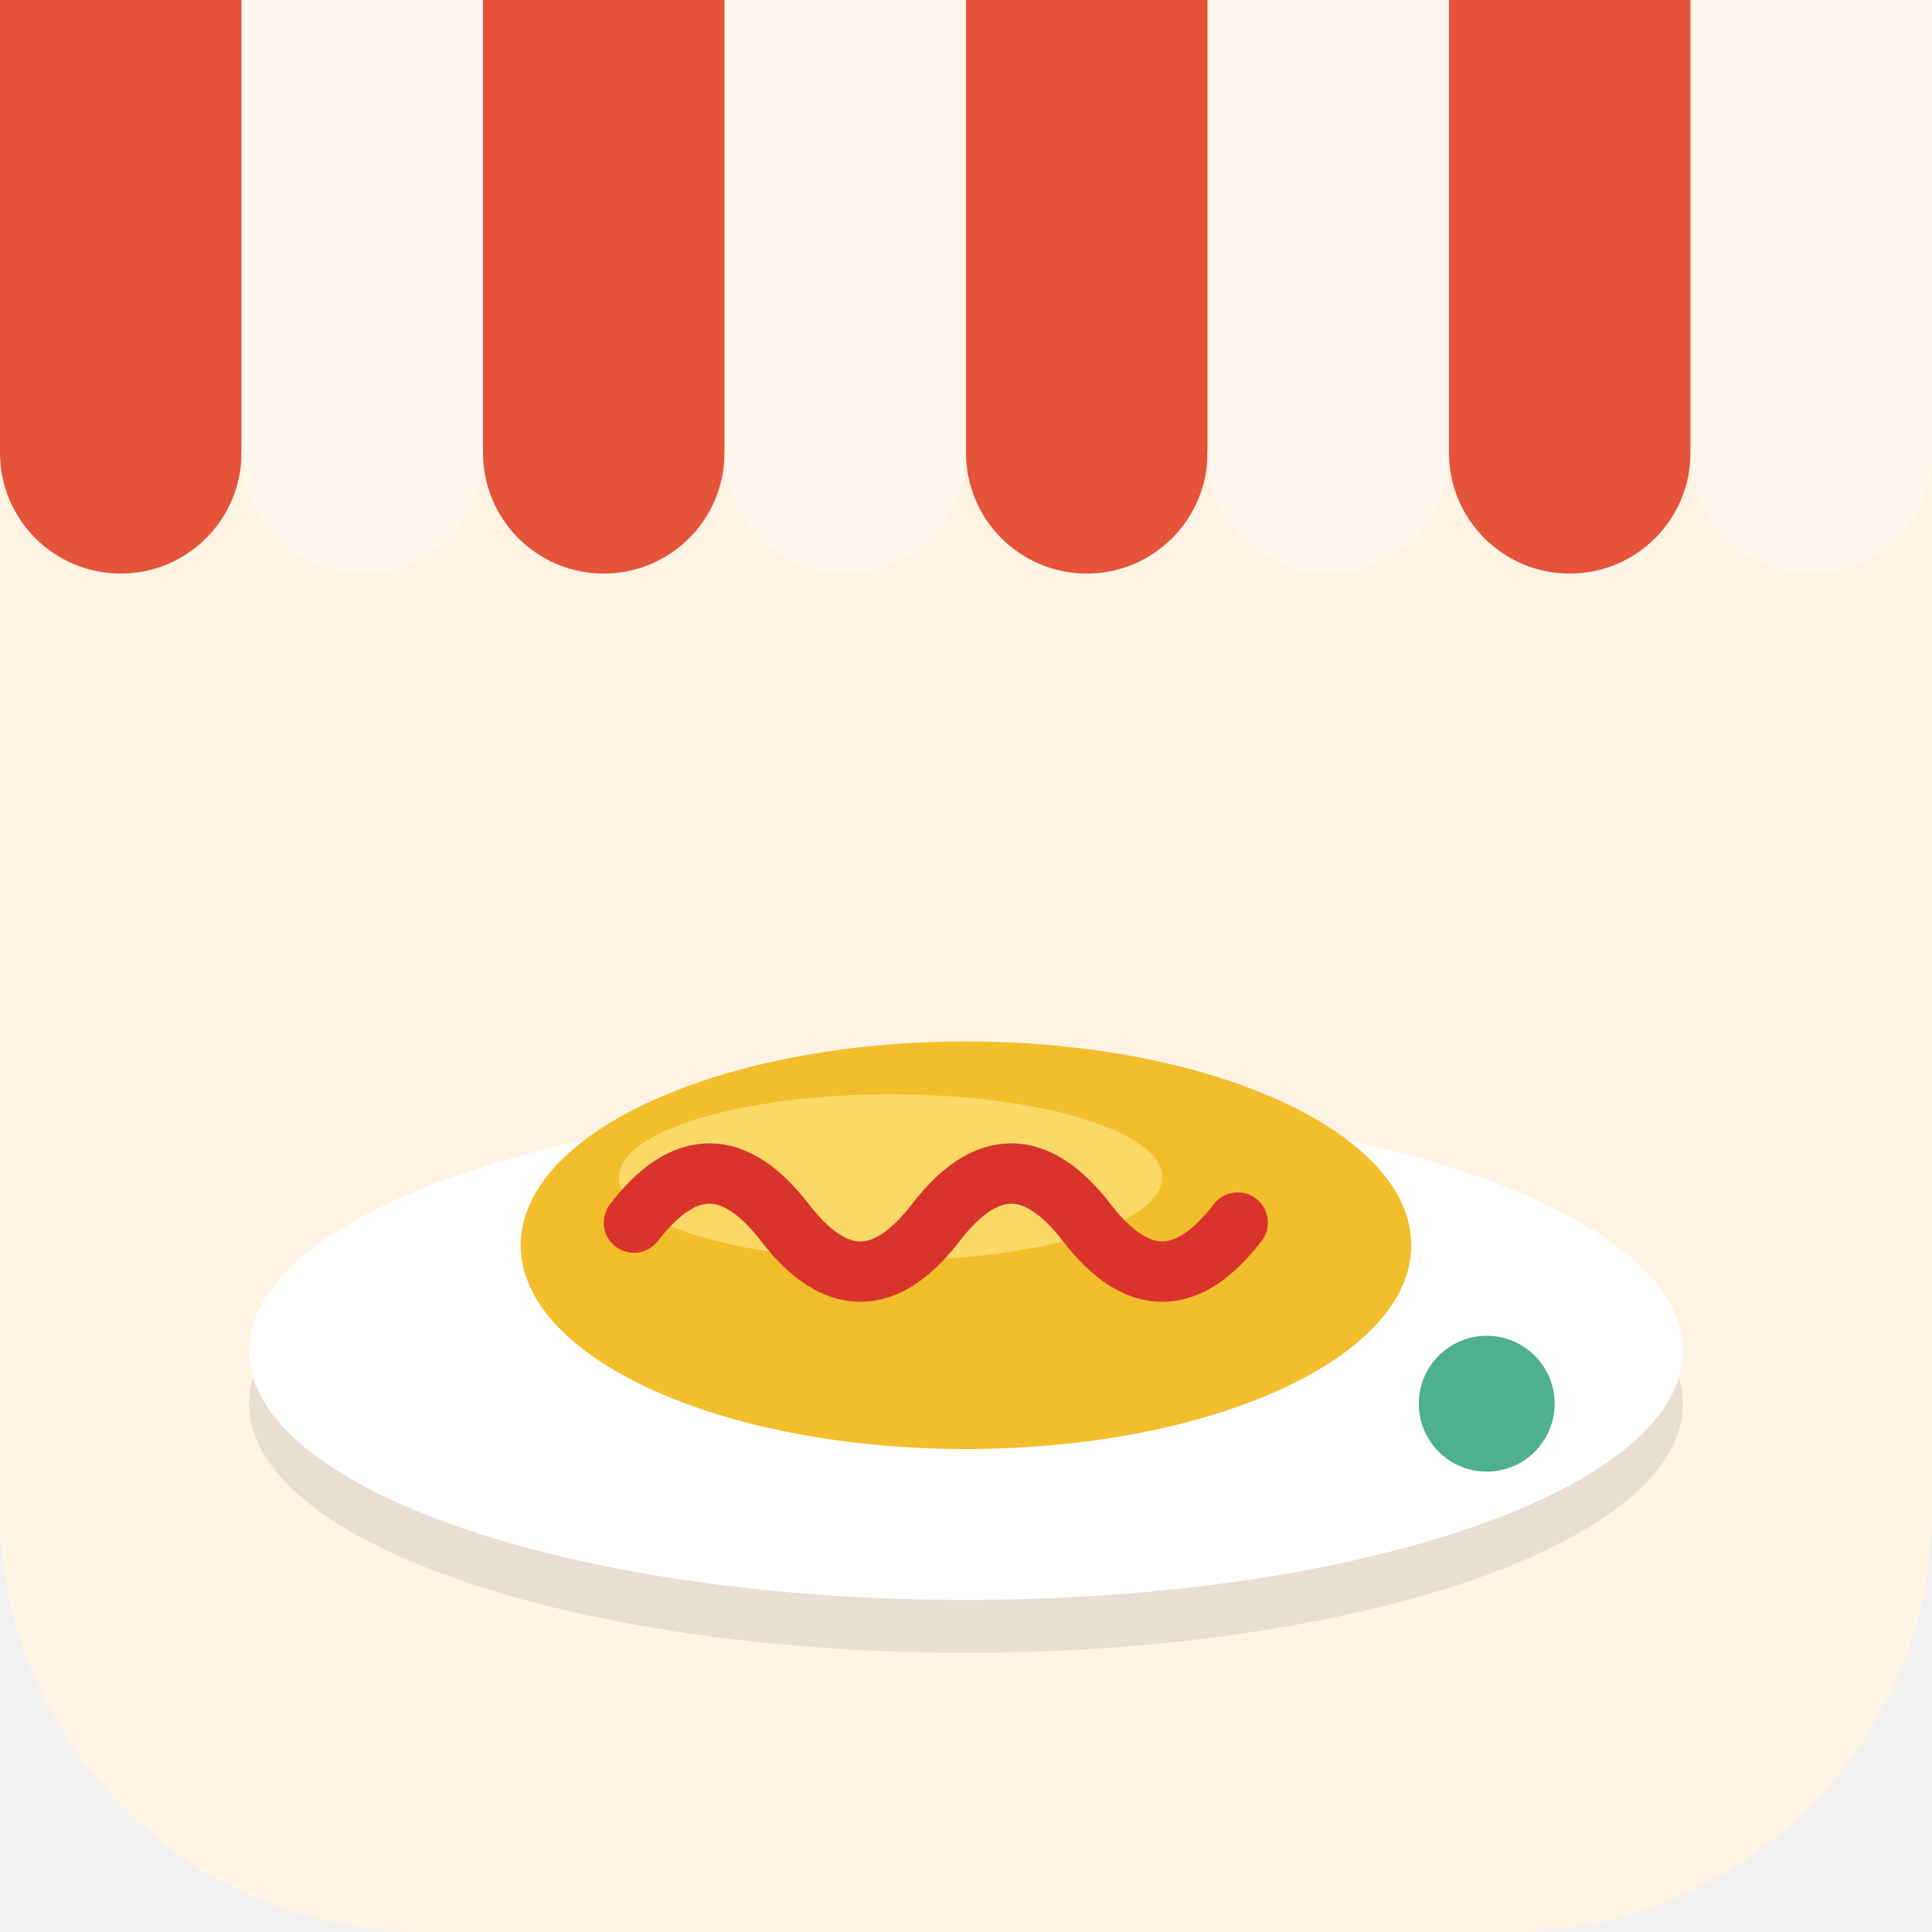
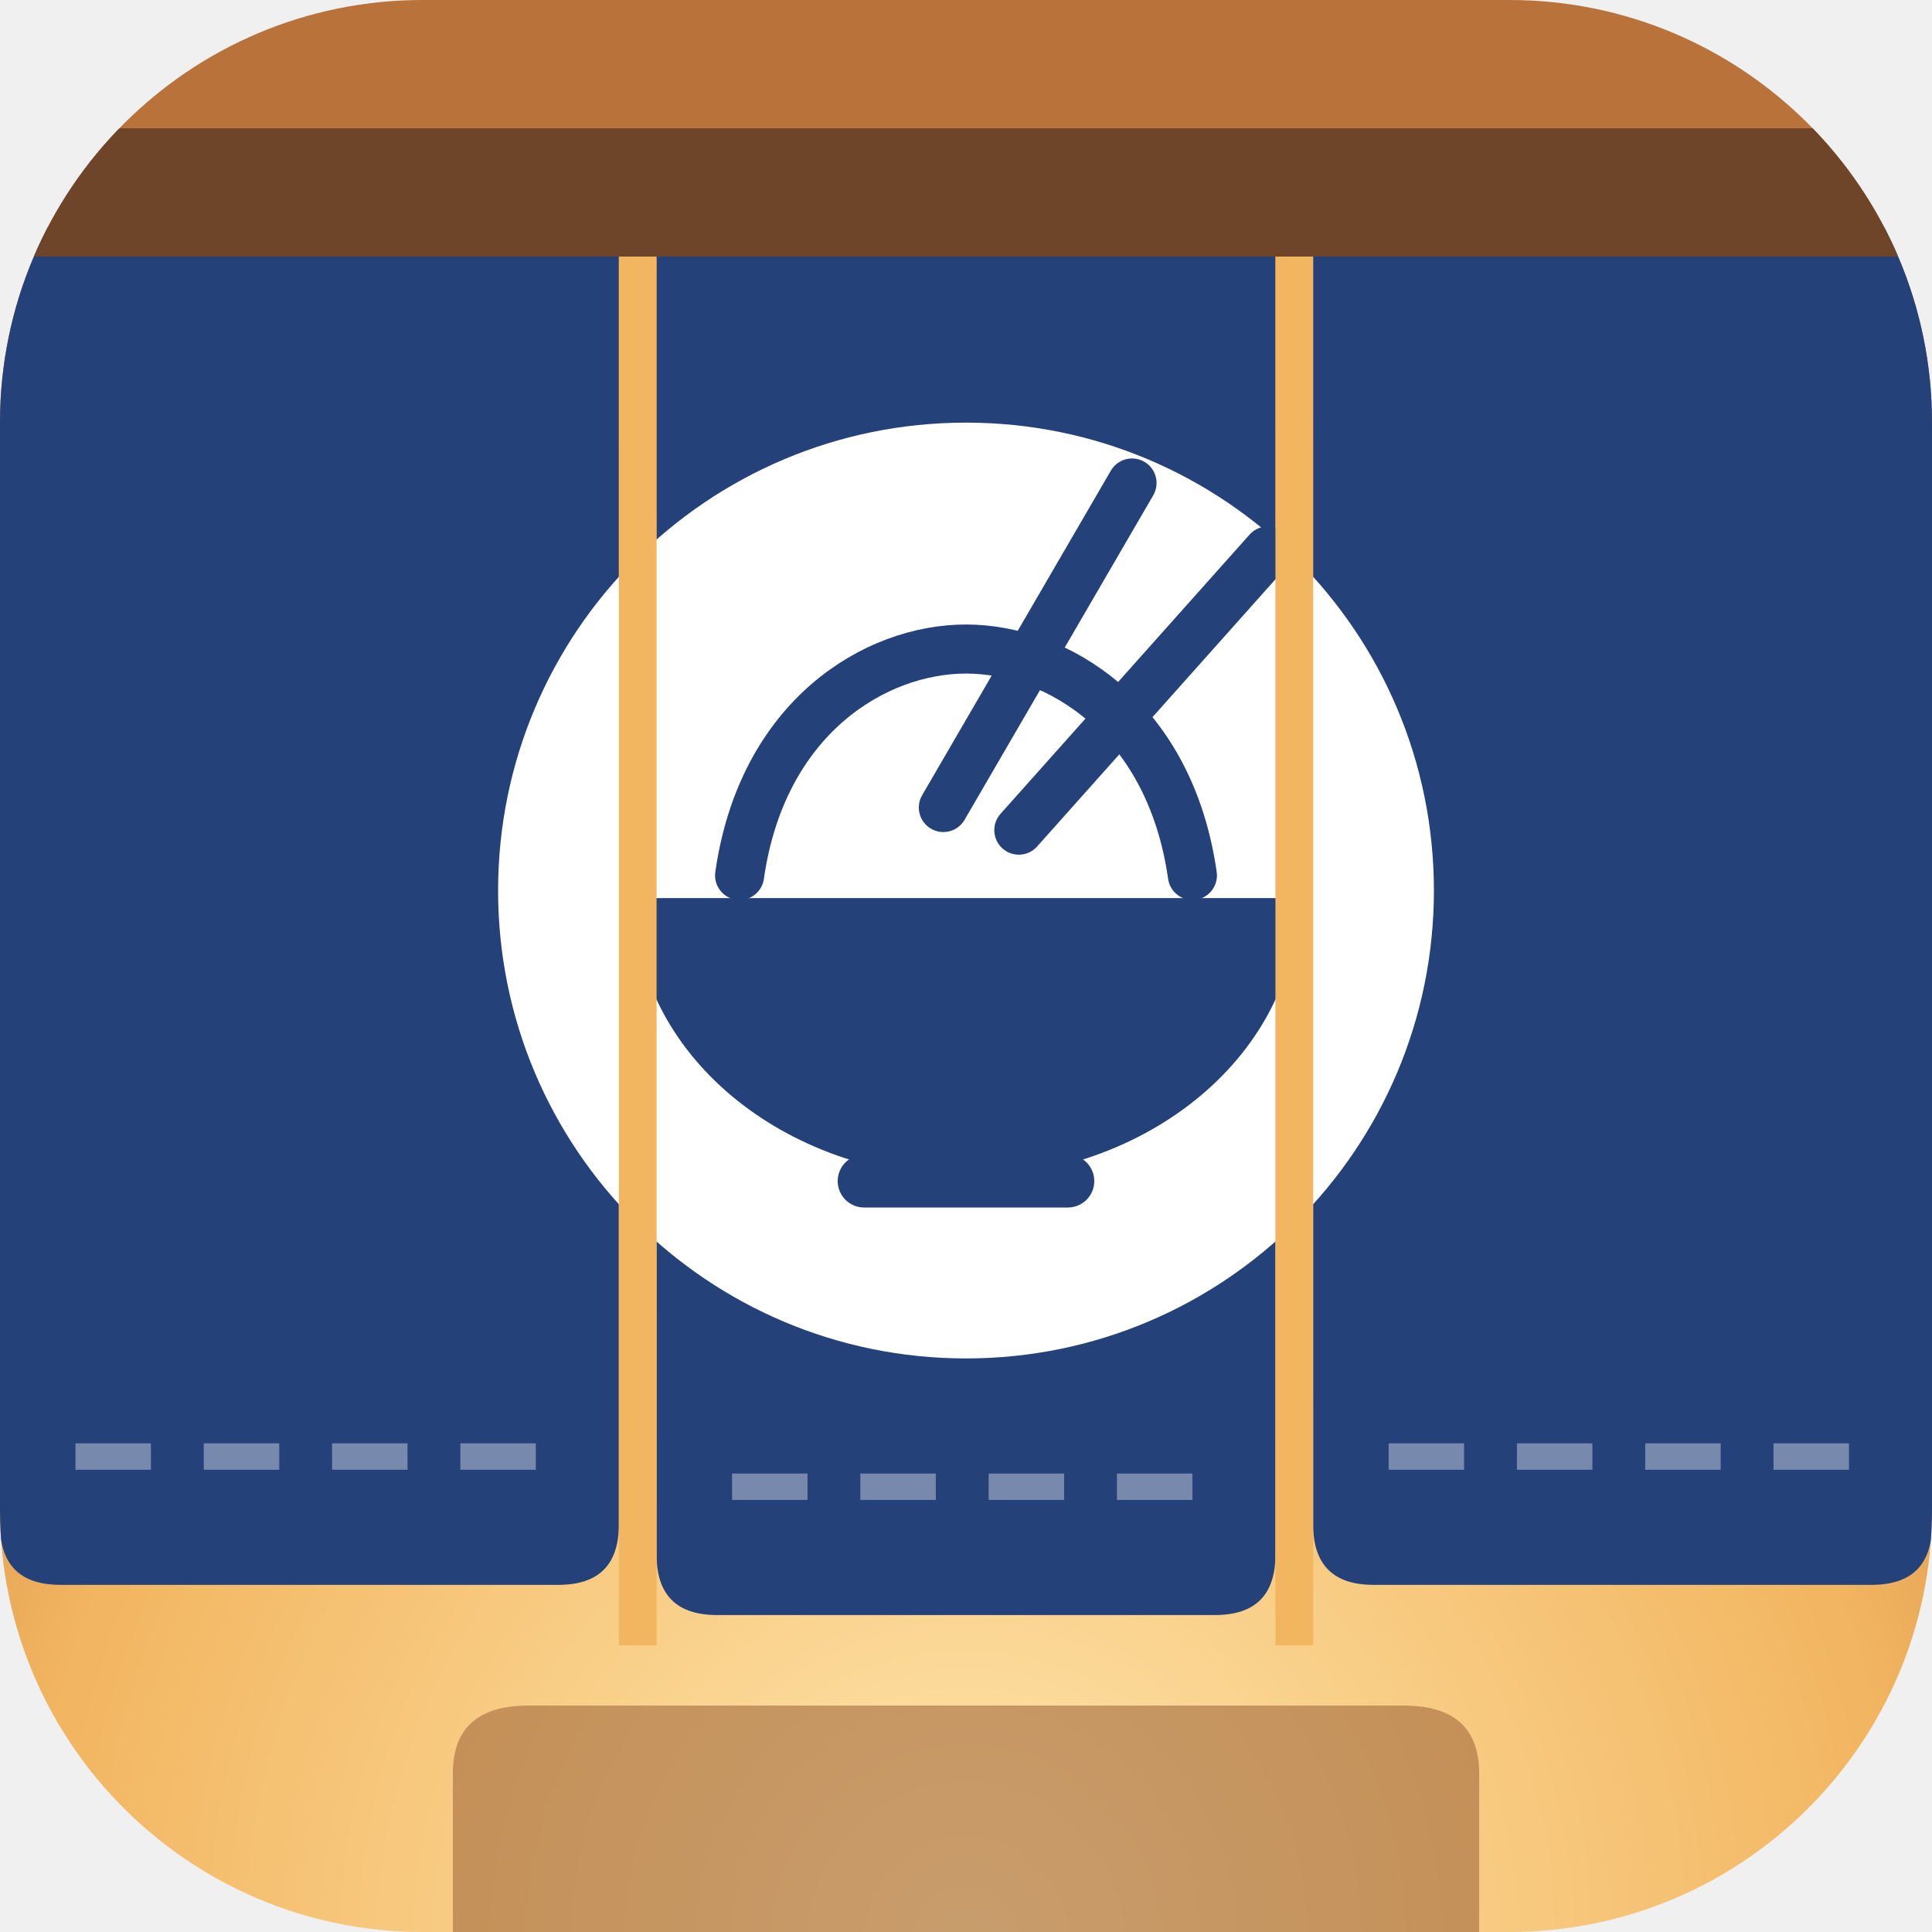
<svg xmlns="http://www.w3.org/2000/svg" viewBox="0 0 512 512">
-   <rect width="512" height="512" rx="112" fill="#FFF4E4" />
-   <path d="M0 0h512v120H0z" fill="#E5533B" />
-   <path d="M64 0h64v120H64zM192 0h64v120h-64zM320 0h64v120h-64zM448 0h64v120h-64z" fill="#FFF7EE" />
-   <g fill="#E5533B">
-     <circle cx="32" cy="120" r="32" />
-     <circle cx="160" cy="120" r="32" />
-     <circle cx="288" cy="120" r="32" />
-     <circle cx="416" cy="120" r="32" />
+   <defs>
+     <clipPath id="r">
+       <rect width="512" height="512" rx="112" />
+     </clipPath>
+     <radialGradient id="glow" cx="50%" cy="100%" r="80%">
+       <stop offset="0" stop-color="#FFE7AE" />
+       <stop offset=".6" stop-color="#F2B560" />
+       <stop offset="1" stop-color="#B8723A" />
+     </radialGradient>
+   </defs>
+   <g clip-path="url(#r)">
+     <rect width="512" height="512" fill="url(#glow)" />
+     <path d="M120 512V470Q120 452 140 452H372Q392 452 392 470V512Z" fill="#9B6136" opacity=".55" />
+     <g fill="#24417A">
+       <path d="M0 60H164V404Q164 420 148 420H16Q0 420 0 404Z" />
+       <path d="M174 60H338V412Q338 428 322 428H190Q174 428 174 412Z" />
+       <path d="M348 60H512V404Q512 420 496 420H364Q348 420 348 404Z" />
+     </g>
+     <g fill="none" stroke="#FFFFFF" stroke-opacity=".38" stroke-width="7" stroke-dasharray="20 14">
+       <path d="M20 386H146M194 394H318M368 386H492" />
+     </g>
+     <circle cx="256" cy="236" r="124" fill="#FFFFFF" />
+     <g fill="#24417A">
+       <path d="M168 238H344A88 74 0 0 1 168 238Z" />
+       <rect x="222" y="306" width="68" height="14" rx="7" />
+     </g>
+     <path d="M196 232C202 190 232 172 256 172S310 190 316 232" fill="none" stroke="#24417A" stroke-width="13" stroke-linecap="round" />
+     <g stroke="#24417A" stroke-width="13" stroke-linecap="round">
+       <path d="M300 128 250 214M336 146 270 220" />
+     </g>
+     <g fill="#F2B560">
+       <rect x="164" y="60" width="10" height="376" />
+       <rect x="338" y="60" width="10" height="376" />
+     </g>
+     <rect x="0" y="34" width="512" height="34" rx="10" fill="#6E4528" />
  </g>
-   <g fill="#FFF7EE">
-     <circle cx="96" cy="120" r="32" />
-     <circle cx="224" cy="120" r="32" />
-     <circle cx="352" cy="120" r="32" />
-     <circle cx="480" cy="120" r="32" />
-   </g>
-   <ellipse cx="256" cy="372" rx="190" ry="66" fill="#E8DFD2" />
-   <ellipse cx="256" cy="358" rx="190" ry="66" fill="#FFFFFF" />
-   <ellipse cx="256" cy="330" rx="118" ry="54" fill="#F2BE2C" />
-   <ellipse cx="236" cy="312" rx="72" ry="22" fill="#FFDF75" opacity=".8" />
-   <path d="M168 324q20-26 40 0t40 0 40 0 40 0" fill="none" stroke="#D9342B" stroke-width="16" stroke-linecap="round" />
-   <circle cx="394" cy="372" r="18" fill="#4FB08F" />
</svg>
